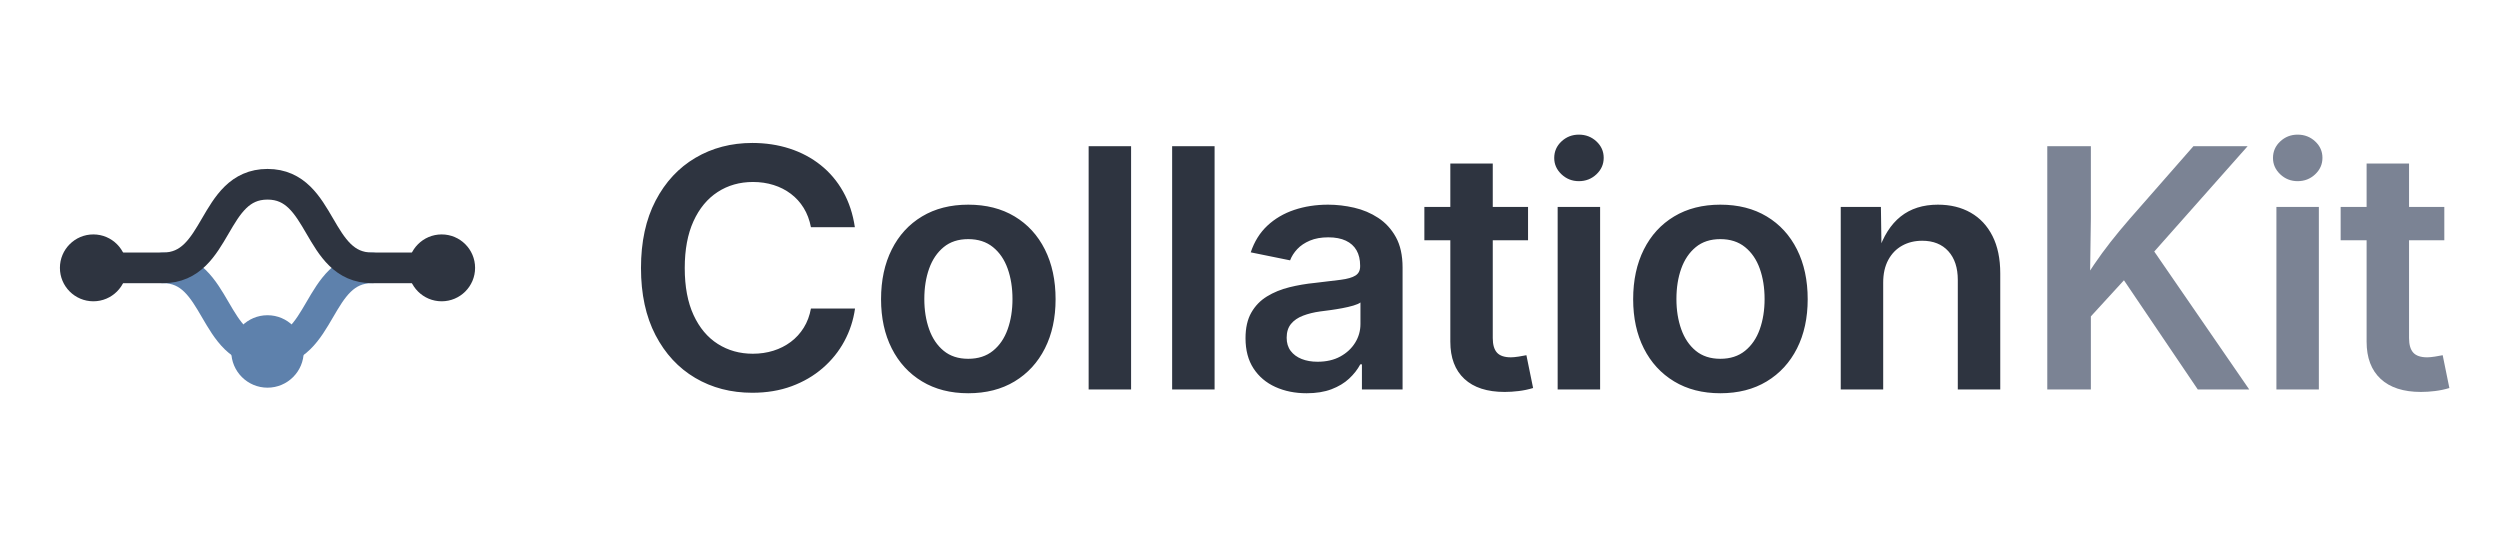
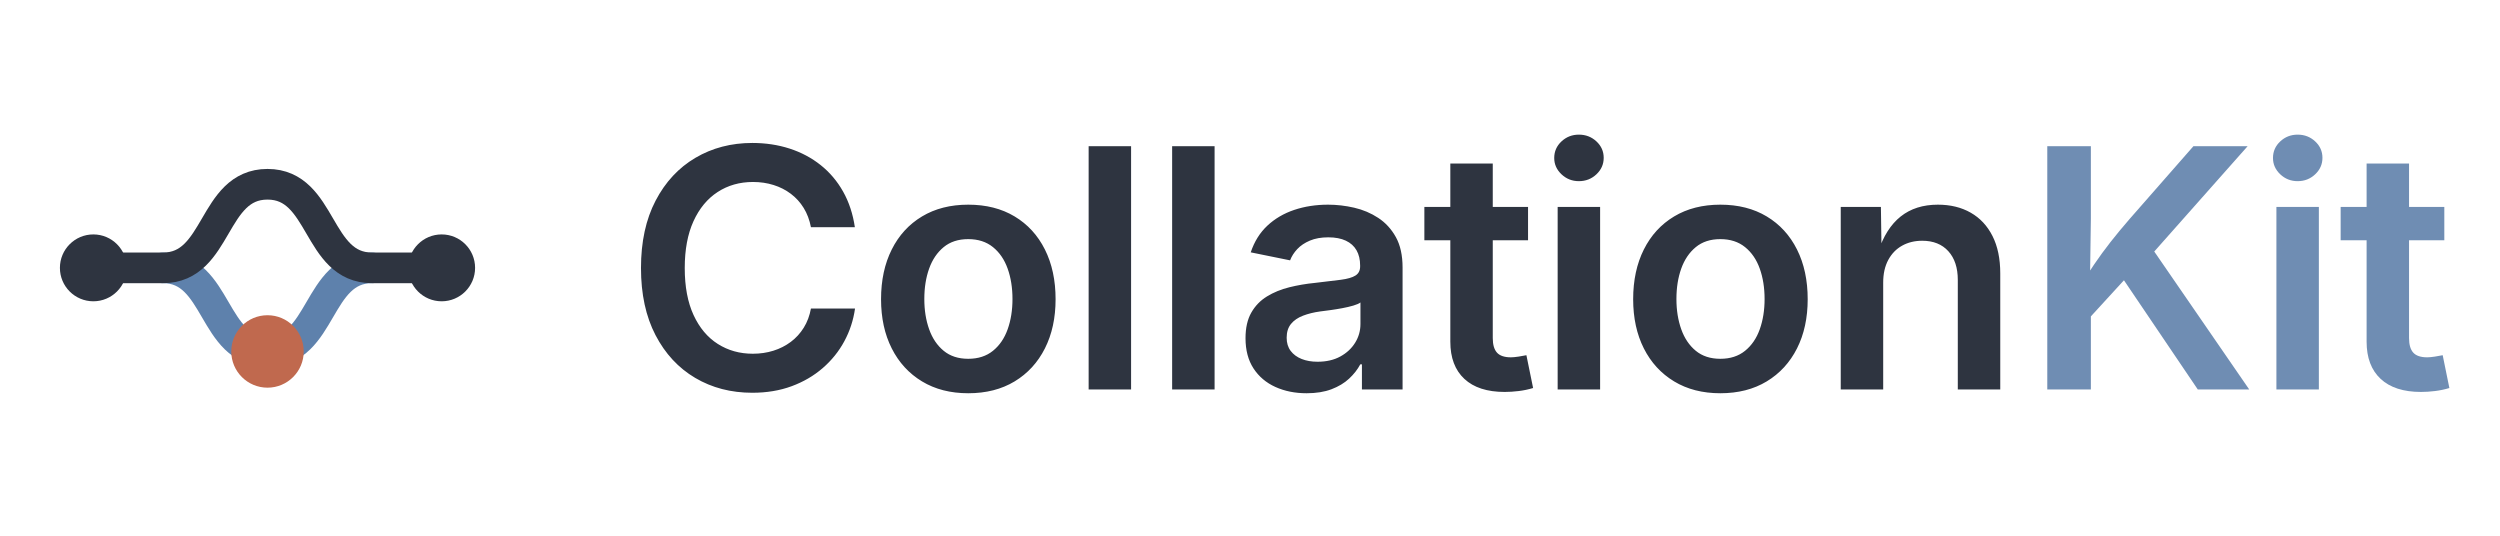
<svg xmlns="http://www.w3.org/2000/svg" viewBox="0 0 224.30 48.00" width="224" height="48" role="img" aria-label="CollationKit">
-   <style>.ink-s{stroke:#2e3440}.ink-f{fill:#2e3440}.acc-s{stroke:#5e81ac}.acc-f{fill:#5e81ac}.mut-f{fill:#7b8394}@media (prefers-color-scheme: dark){.ink-s{stroke:#eceff4}.ink-f{fill:#eceff4}.acc-s{stroke:#88c0d0}.acc-f{fill:#88c0d0}.mut-f{fill:#9aa1ad}}</style>
+   <style>.ink-s{stroke:#2e3440}.ink-f{fill:#2e3440}.acc-s{stroke:#5e81ac}.acc-f{fill:#5e81ac}.teal-s{stroke:#4f8a8b}.yel-f{fill:#c49a3c}.ora-f{fill:#c0694e}.kit-f{fill:#6f8db3}@media (prefers-color-scheme: dark){.ink-s{stroke:#eceff4}.ink-f{fill:#eceff4}.acc-s{stroke:#88c0d0}.acc-f{fill:#88c0d0}.teal-s{stroke:#8fbcbb}.yel-f{fill:#ebcb8b}.ora-f{fill:#d08770}.kit-f{fill:#81a1c1}}</style>
  <g transform="translate(4.0 4.0) scale(1.25)">
    <path class="acc-s" d="M8.5 16C12.5 16 12 22 16 22C20 22 19.5 16 23.5 16" fill="none" stroke-width="2.2" stroke-linecap="round" />
    <path class="ink-s" d="M3.5 16H8.5C12.5 16 12 10 16 10C20 10 19.5 16 23.5 16H28.5" fill="none" stroke-width="2.2" stroke-linecap="round" stroke-linejoin="round" />
    <circle class="ink-f" cx="3.5" cy="16" r="2.4" />
    <circle class="ink-f" cx="28.5" cy="16" r="2.4" />
-     <circle class="acc-f" cx="16" cy="22" r="2.6" />
+     <circle class="ora-f" cx="16" cy="22" r="2.6" />
  </g>
  <path class="ink-f" d="M67.499 35.206Q64.628 35.206 62.372 33.873Q60.116 32.54 58.812 30.035Q57.509 27.53 57.509 24.015Q57.509 20.484 58.82 17.972Q60.131 15.46 62.394 14.127Q64.657 12.794 67.499 12.794Q69.286 12.794 70.846 13.299Q72.406 13.805 73.629 14.779Q74.853 15.753 75.644 17.159Q76.435 18.565 76.698 20.353H72.758Q72.567 19.371 72.106 18.624Q71.645 17.877 70.956 17.357Q70.268 16.837 69.403 16.566Q68.539 16.295 67.558 16.295Q65.771 16.295 64.386 17.196Q63.002 18.097 62.218 19.818Q61.435 21.539 61.435 24.015Q61.435 26.52 62.226 28.233Q63.017 29.947 64.401 30.826Q65.785 31.705 67.543 31.705Q68.524 31.705 69.389 31.434Q70.253 31.163 70.949 30.643Q71.645 30.123 72.113 29.369Q72.582 28.614 72.758 27.647H76.713Q76.493 29.215 75.753 30.584Q75.014 31.954 73.812 32.994Q72.611 34.034 71.022 34.62Q69.433 35.206 67.499 35.206Z M86.87 35.25Q84.483 35.25 82.725 34.188Q80.967 33.126 80.008 31.229Q79.048 29.332 79.048 26.812Q79.048 24.264 80.008 22.352Q80.967 20.44 82.725 19.386Q84.483 18.331 86.87 18.331Q89.273 18.331 91.031 19.386Q92.788 20.44 93.748 22.352Q94.707 24.264 94.707 26.812Q94.707 29.332 93.748 31.229Q92.788 33.126 91.031 34.188Q89.273 35.25 86.87 35.25ZM86.87 32.159Q88.203 32.159 89.09 31.441Q89.976 30.724 90.408 29.508Q90.84 28.292 90.84 26.798Q90.84 25.289 90.408 24.073Q89.976 22.857 89.09 22.14Q88.203 21.422 86.87 21.422Q85.537 21.422 84.666 22.14Q83.794 22.857 83.362 24.066Q82.93 25.274 82.93 26.798Q82.93 28.292 83.362 29.508Q83.794 30.724 84.666 31.441Q85.537 32.159 86.87 32.159Z M101.481 13.087V34.913H97.673V13.087Z M108.973 13.087V34.913H105.164V13.087Z M117.226 35.25Q115.673 35.25 114.428 34.686Q113.183 34.122 112.465 33.023Q111.748 31.925 111.748 30.313Q111.748 28.922 112.268 28.014Q112.788 27.105 113.674 26.563Q114.56 26.021 115.673 25.743Q116.787 25.465 117.988 25.348Q119.409 25.187 120.302 25.069Q121.196 24.952 121.613 24.688Q122.031 24.425 122.031 23.868V23.795Q122.031 22.989 121.708 22.425Q121.386 21.861 120.749 21.561Q120.112 21.261 119.174 21.261Q118.222 21.261 117.526 21.554Q116.831 21.847 116.391 22.315Q115.952 22.784 115.747 23.326L112.216 22.608Q112.7 21.158 113.71 20.213Q114.721 19.269 116.12 18.8Q117.519 18.331 119.16 18.331Q120.317 18.331 121.496 18.602Q122.675 18.873 123.657 19.518Q124.638 20.162 125.239 21.246Q125.839 22.33 125.839 23.971V34.913H122.192V32.657H122.045Q121.679 33.346 121.042 33.939Q120.405 34.532 119.46 34.891Q118.515 35.25 117.226 35.25ZM118.207 32.423Q119.394 32.423 120.251 31.954Q121.108 31.485 121.584 30.716Q122.06 29.947 122.06 29.039V27.105Q121.87 27.252 121.423 27.384Q120.976 27.516 120.427 27.618Q119.877 27.721 119.343 27.794Q118.808 27.867 118.442 27.911Q117.592 28.028 116.904 28.292Q116.215 28.556 115.827 29.032Q115.439 29.508 115.439 30.27Q115.439 30.973 115.798 31.449Q116.157 31.925 116.779 32.174Q117.402 32.423 118.207 32.423Z M137.096 18.536V21.524H127.794V18.536ZM130.123 14.64H133.931V30.299Q133.931 31.192 134.312 31.61Q134.693 32.027 135.557 32.027Q135.821 32.027 136.253 31.961Q136.685 31.896 136.949 31.837L137.55 34.781Q136.92 34.972 136.261 35.052Q135.601 35.133 135.001 35.133Q132.642 35.133 131.383 33.961Q130.123 32.789 130.123 30.621Z M139.753 34.913V18.536H143.562V34.913ZM141.657 16.222Q140.749 16.222 140.097 15.606Q139.445 14.991 139.445 14.142Q139.445 13.263 140.097 12.655Q140.749 12.047 141.657 12.047Q142.58 12.047 143.232 12.655Q143.884 13.263 143.884 14.127Q143.884 14.991 143.232 15.606Q142.58 16.222 141.657 16.222Z M154.349 35.25Q151.961 35.25 150.204 34.188Q148.446 33.126 147.486 31.229Q146.527 29.332 146.527 26.812Q146.527 24.264 147.486 22.352Q148.446 20.44 150.204 19.386Q151.961 18.331 154.349 18.331Q156.751 18.331 158.509 19.386Q160.267 20.44 161.227 22.352Q162.186 24.264 162.186 26.812Q162.186 29.332 161.227 31.229Q160.267 33.126 158.509 34.188Q156.751 35.25 154.349 35.25ZM154.349 32.159Q155.682 32.159 156.568 31.441Q157.455 30.724 157.887 29.508Q158.319 28.292 158.319 26.798Q158.319 25.289 157.887 24.073Q157.455 22.857 156.568 22.14Q155.682 21.422 154.349 21.422Q153.016 21.422 152.145 22.14Q151.273 22.857 150.841 24.066Q150.409 25.274 150.409 26.798Q150.409 28.292 150.841 29.508Q151.273 30.724 152.145 31.441Q153.016 32.159 154.349 32.159Z M168.96 25.318V34.913H165.151V18.536H168.755L168.813 22.579H168.506Q169.194 20.455 170.527 19.393Q171.86 18.331 173.867 18.331Q175.552 18.331 176.811 19.049Q178.071 19.767 178.767 21.144Q179.463 22.521 179.463 24.498V34.913H175.654V25.084Q175.654 23.443 174.805 22.506Q173.955 21.568 172.461 21.568Q171.45 21.568 170.659 22.008Q169.868 22.447 169.414 23.29Q168.96 24.132 168.96 25.318Z" />
-   <path class="mut-f" d="M186.509 29.537V25.831Q187.212 24.688 187.893 23.685Q188.574 22.682 189.343 21.7Q190.112 20.719 191.064 19.62L196.792 13.087H201.655L192.397 23.531L192.104 23.429ZM183.682 34.913V13.087H187.593V19.562L187.519 24.82L187.593 26.739V34.913ZM197.187 34.913 190.244 24.645 192.705 21.7 201.802 34.913Z M204.239 34.913V18.536H208.048V34.913ZM206.144 16.222Q205.236 16.222 204.584 15.606Q203.932 14.991 203.932 14.142Q203.932 13.263 204.584 12.655Q205.236 12.047 206.144 12.047Q207.067 12.047 207.718 12.655Q208.37 13.263 208.37 14.127Q208.37 14.991 207.718 15.606Q207.067 16.222 206.144 16.222Z M219.304 18.536V21.524H210.003V18.536ZM212.332 14.64H216.14V30.299Q216.14 31.192 216.521 31.61Q216.902 32.027 217.766 32.027Q218.03 32.027 218.462 31.961Q218.894 31.896 219.158 31.837L219.758 34.781Q219.129 34.972 218.469 35.052Q217.81 35.133 217.21 35.133Q214.851 35.133 213.591 33.961Q212.332 32.789 212.332 30.621Z" />
+   <path class="kit-f" d="M186.509 29.537V25.831Q187.212 24.688 187.893 23.685Q188.574 22.682 189.343 21.7Q190.112 20.719 191.064 19.62L196.792 13.087H201.655L192.397 23.531L192.104 23.429ZM183.682 34.913V13.087H187.593V19.562L187.519 24.82L187.593 26.739V34.913ZM197.187 34.913 190.244 24.645 192.705 21.7 201.802 34.913Z M204.239 34.913V18.536H208.048V34.913ZM206.144 16.222Q205.236 16.222 204.584 15.606Q203.932 14.991 203.932 14.142Q203.932 13.263 204.584 12.655Q205.236 12.047 206.144 12.047Q207.067 12.047 207.718 12.655Q208.37 13.263 208.37 14.127Q208.37 14.991 207.718 15.606Q207.067 16.222 206.144 16.222Z M219.304 18.536V21.524H210.003V18.536ZM212.332 14.64H216.14V30.299Q216.14 31.192 216.521 31.61Q216.902 32.027 217.766 32.027Q218.03 32.027 218.462 31.961Q218.894 31.896 219.158 31.837L219.758 34.781Q219.129 34.972 218.469 35.052Q217.81 35.133 217.21 35.133Q214.851 35.133 213.591 33.961Q212.332 32.789 212.332 30.621Z" />
</svg>
